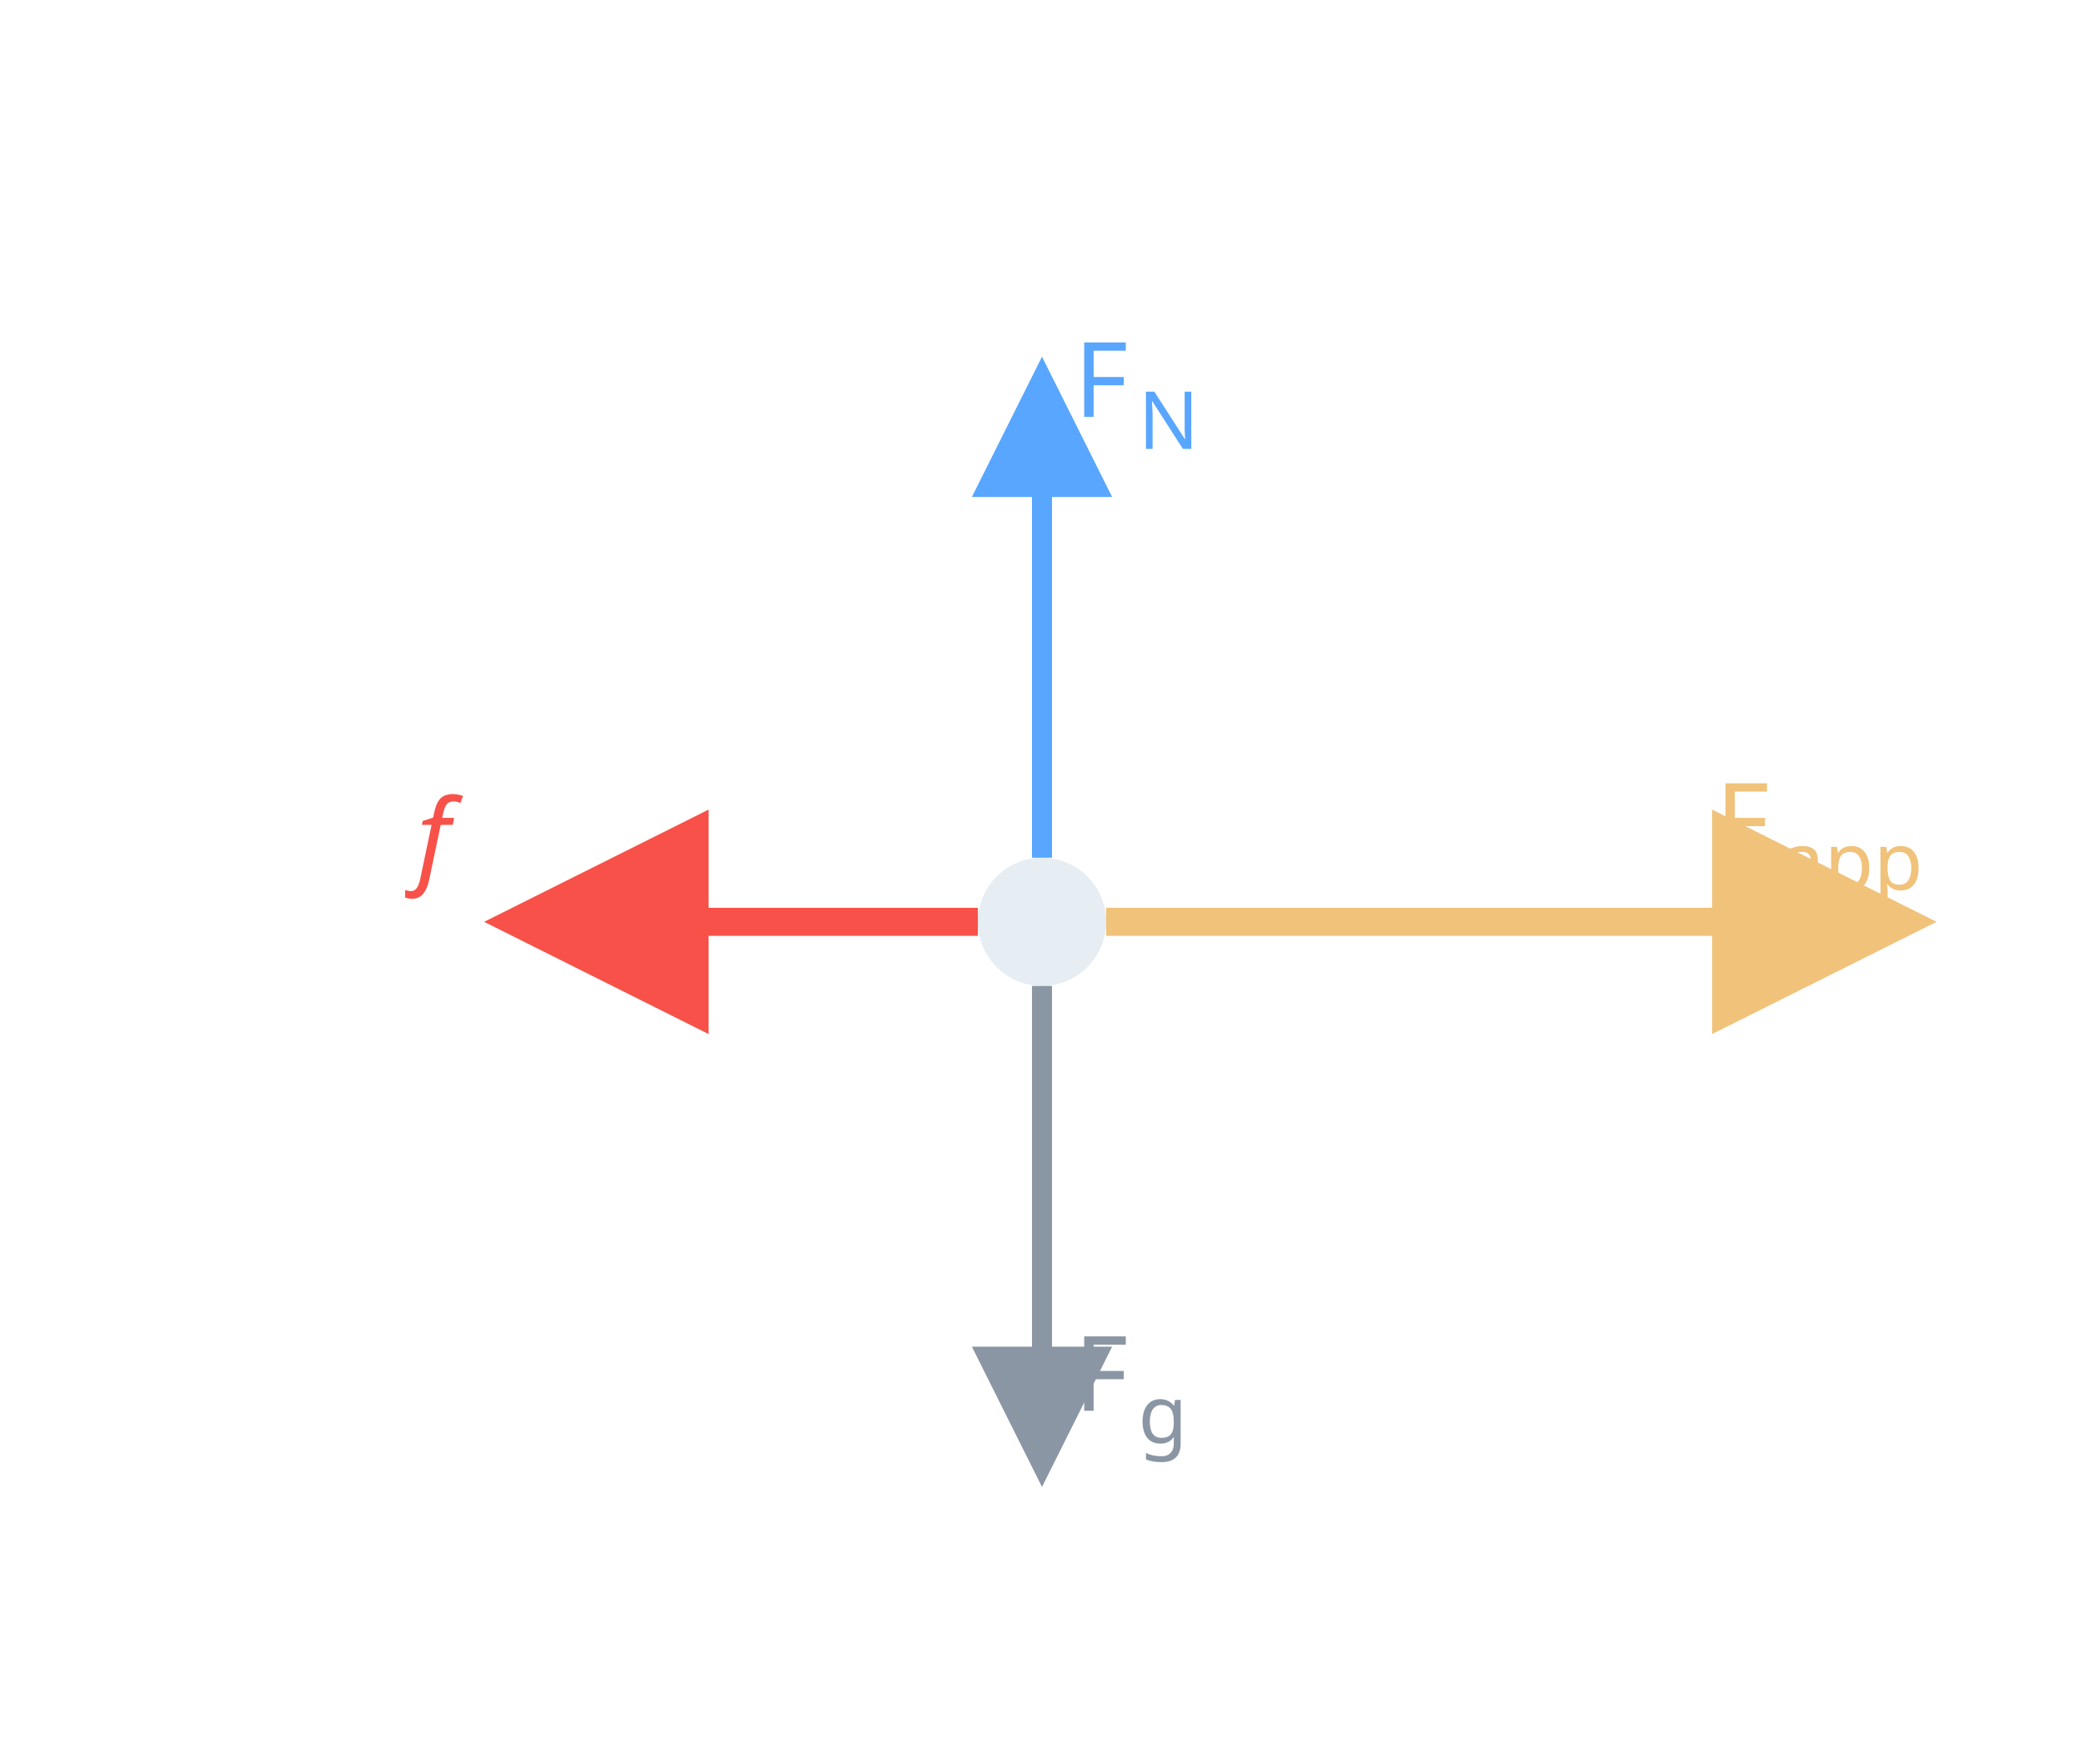
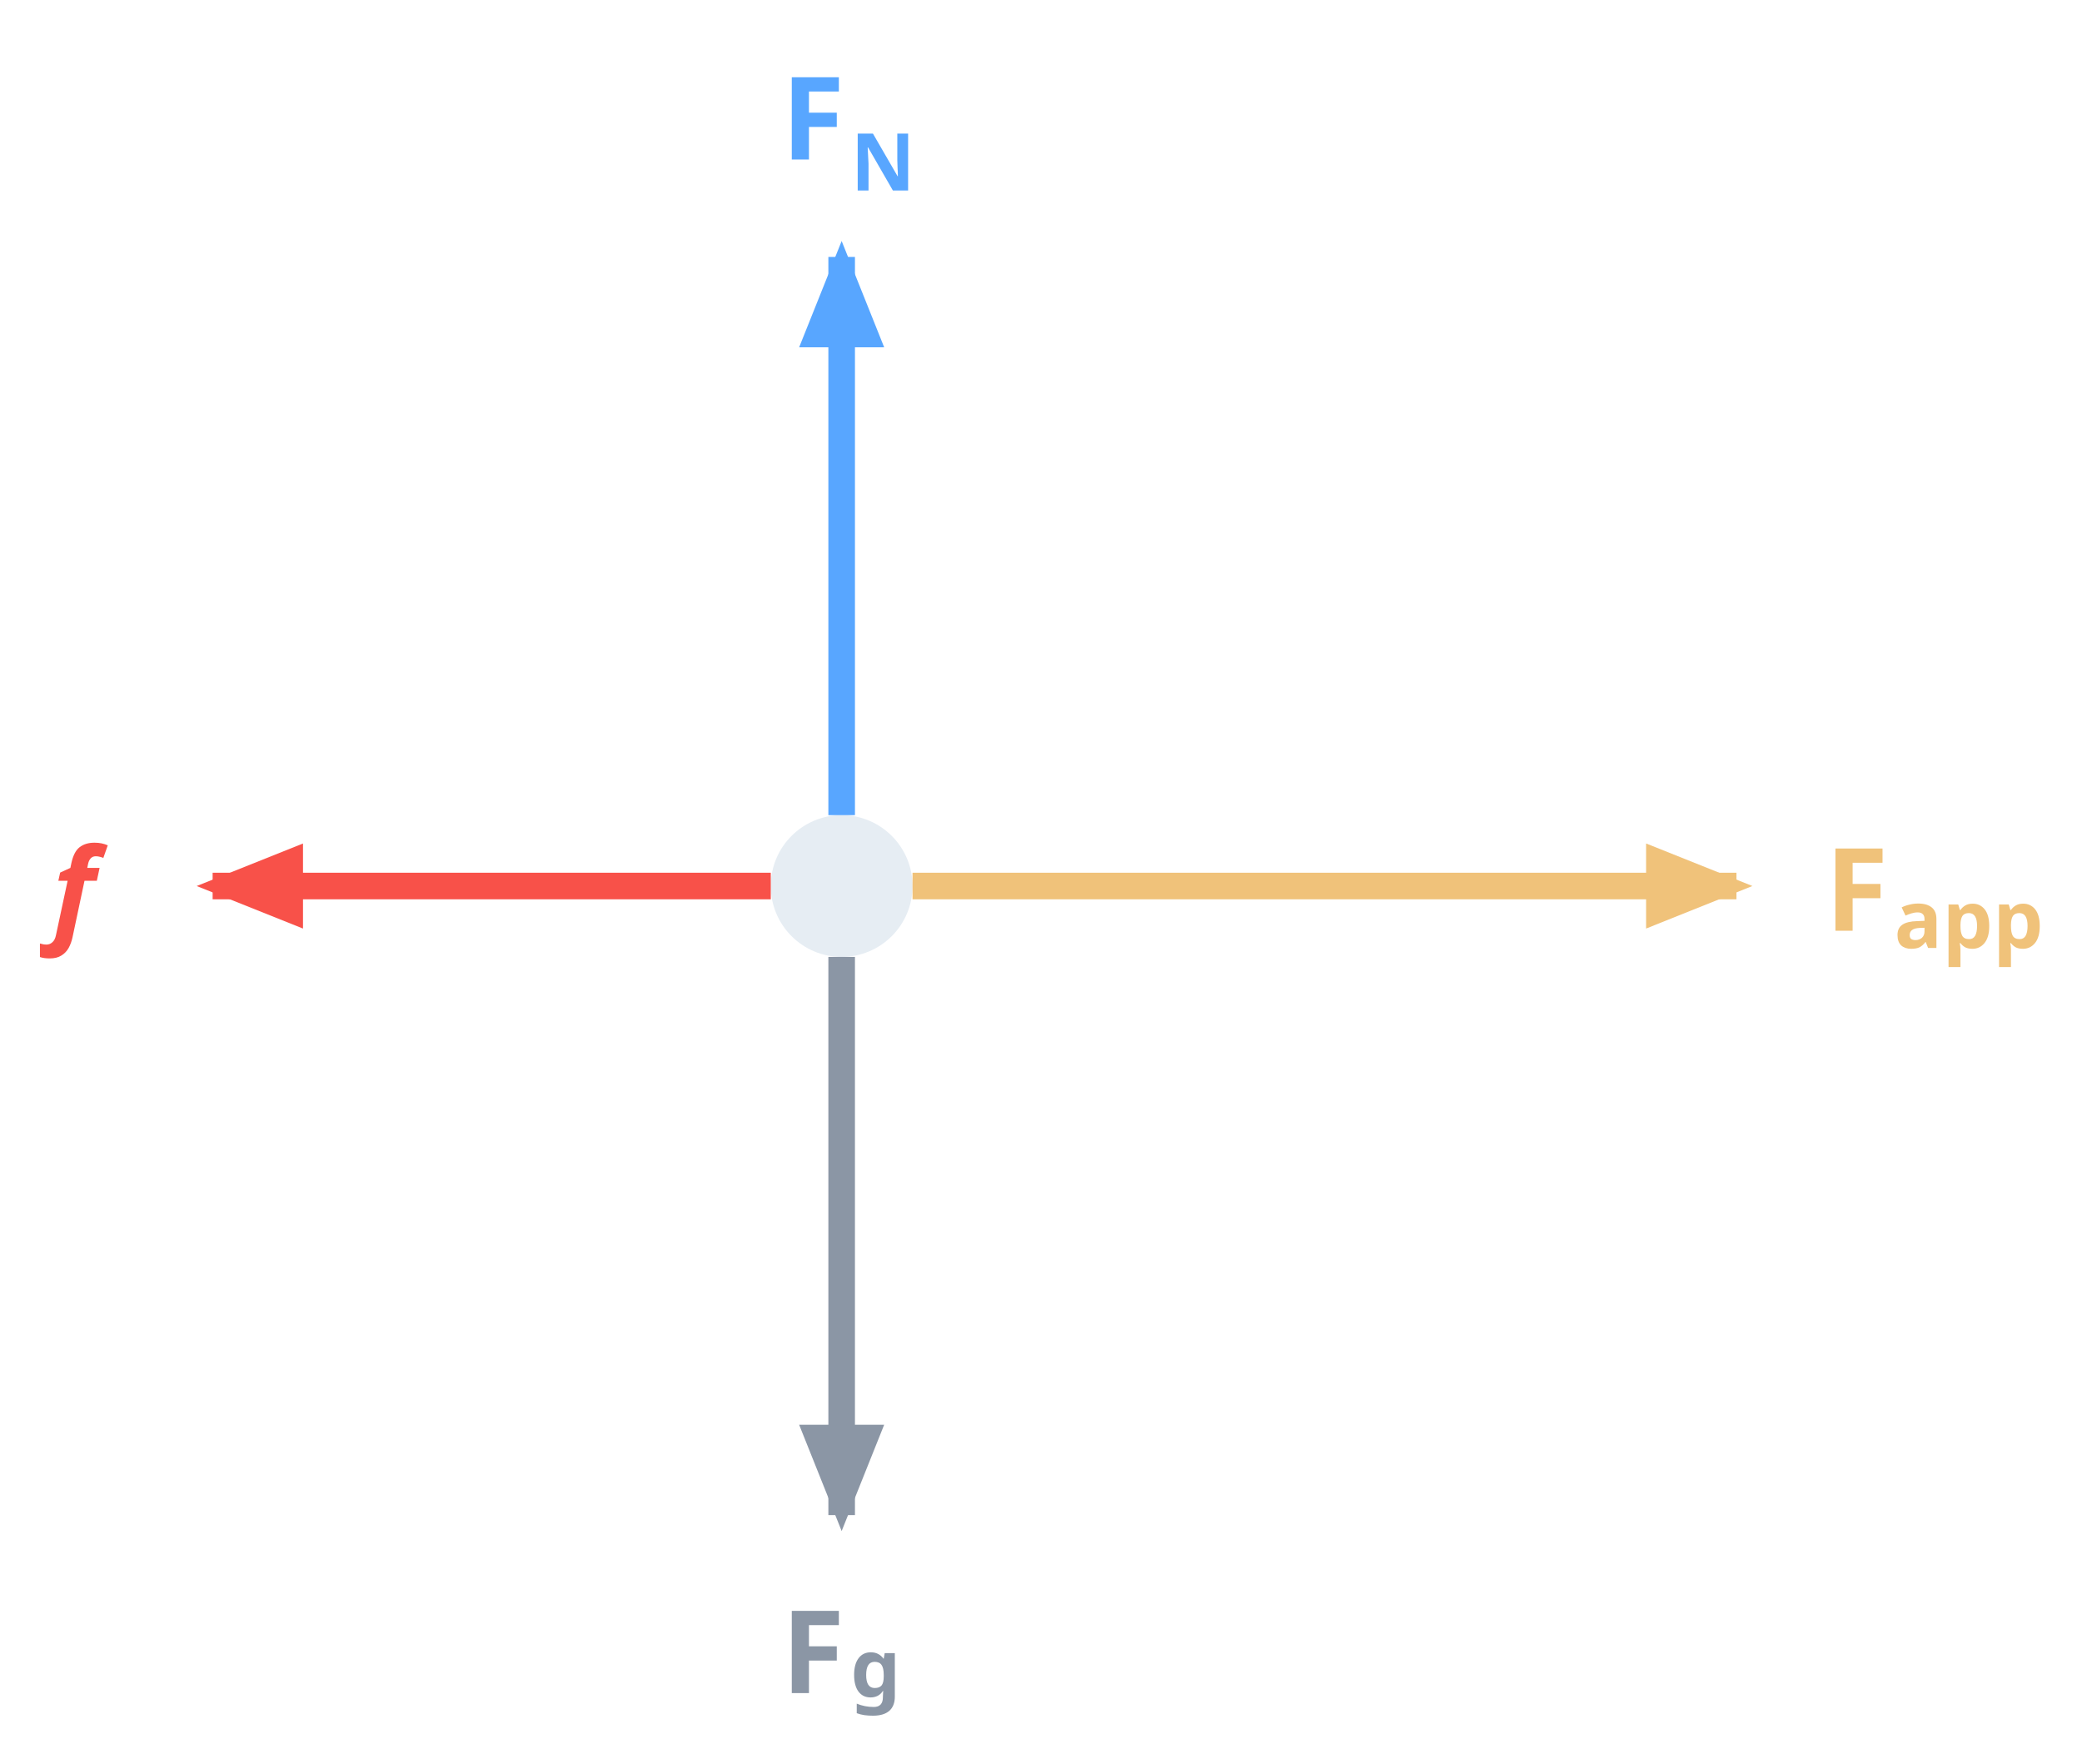
- <svg xmlns="http://www.w3.org/2000/svg" viewBox="0 0 260 220" role="img" aria-label="Dot free-body diagram of the same crate being pushed to the right across a rough floor while speeding up. The crate is drawn as a single small dot. Four forces radiate from the edge of the dot: gravity down, the normal force up and equal in length to gravity, a long applied-push arrow to the right, and a shorter kinetic-friction arrow to the left.">
+ <svg xmlns="http://www.w3.org/2000/svg" viewBox="55 12 235 199" role="img" aria-label="Dot free-body diagram of the same crate being pushed to the right while speeding up. The crate is a single small dot. Four forces start at the edge of the dot: gravity down, the normal force up and equal in length to gravity, a long applied-push arrow to the right, and a shorter kinetic-friction arrow to the left.">
  <defs>
-     <marker id="pcd-grey" viewBox="0 0 10 10" refX="8" refY="5" markerWidth="7" markerHeight="7" orient="auto-start-reverse">
-       <path d="M0 0 L10 5 L0 10 z" fill="#8b96a5" />
+     <marker id="fbd-grey" viewBox="0 0 10 10" refX="8.5" refY="5" markerUnits="userSpaceOnUse" markerWidth="12" markerHeight="12" orient="auto-start-reverse">
+       <path d="M0 1 L10 5 L0 9 z" fill="#8b96a5" />
    </marker>
-     <marker id="pcd-blue" viewBox="0 0 10 10" refX="8" refY="5" markerWidth="7" markerHeight="7" orient="auto-start-reverse">
-       <path d="M0 0 L10 5 L0 10 z" fill="#58a6ff" />
+     <marker id="fbd-blue" viewBox="0 0 10 10" refX="8.5" refY="5" markerUnits="userSpaceOnUse" markerWidth="12" markerHeight="12" orient="auto-start-reverse">
+       <path d="M0 1 L10 5 L0 9 z" fill="#58a6ff" />
    </marker>
-     <marker id="pcd-amber" viewBox="0 0 10 10" refX="8" refY="5" markerWidth="8" markerHeight="8" orient="auto-start-reverse">
-       <path d="M0 0 L10 5 L0 10 z" fill="#f0c27a" />
+     <marker id="fbd-amber" viewBox="0 0 10 10" refX="8.5" refY="5" markerUnits="userSpaceOnUse" markerWidth="12" markerHeight="12" orient="auto-start-reverse">
+       <path d="M0 1 L10 5 L0 9 z" fill="#f0c27a" />
    </marker>
-     <marker id="pcd-red" viewBox="0 0 10 10" refX="8" refY="5" markerWidth="8" markerHeight="8" orient="auto-start-reverse">
-       <path d="M0 0 L10 5 L0 10 z" fill="#f85149" />
+     <marker id="fbd-red" viewBox="0 0 10 10" refX="8.5" refY="5" markerUnits="userSpaceOnUse" markerWidth="12" markerHeight="12" orient="auto-start-reverse">
+       <path d="M0 1 L10 5 L0 9 z" fill="#f85149" />
    </marker>
  </defs>
-   <circle cx="130" cy="115" r="8" fill="#e6edf3" />
-   <line x1="130" y1="123" x2="130" y2="182" stroke="#8b96a5" stroke-width="2.5" marker-end="url(#pcd-grey)" />
-   <text x="134" y="176" font-family="system-ui, sans-serif" font-size="13" fill="#8b96a5">F</text>
-   <text x="142" y="180" font-family="system-ui, sans-serif" font-size="10" fill="#8b96a5">g</text>
-   <line x1="130" y1="107" x2="130" y2="48" stroke="#58a6ff" stroke-width="2.5" marker-end="url(#pcd-blue)" />
-   <text x="134" y="52" font-family="system-ui, sans-serif" font-size="13" fill="#58a6ff">F</text>
-   <text x="142" y="56" font-family="system-ui, sans-serif" font-size="10" fill="#58a6ff">N</text>
-   <line x1="138" y1="115" x2="236" y2="115" stroke="#f0c27a" stroke-width="3.5" marker-end="url(#pcd-amber)" />
-   <text x="214" y="107" font-family="system-ui, sans-serif" font-size="13" fill="#f0c27a">F</text>
-   <text x="222" y="111" font-family="system-ui, sans-serif" font-size="10" fill="#f0c27a">app</text>
-   <line x1="122" y1="115" x2="66" y2="115" stroke="#f85149" stroke-width="3.5" marker-end="url(#pcd-red)" />
-   <text x="52" y="109" font-family="system-ui, sans-serif" font-size="13" font-style="italic" fill="#f85149">f</text>
+   <circle cx="150" cy="112" r="8" fill="#e6edf3" />
+   <line x1="150" y1="120" x2="150" y2="183" stroke="#8b96a5" stroke-width="3" marker-end="url(#fbd-grey)" />
+   <line x1="150" y1="104" x2="150" y2="41" stroke="#58a6ff" stroke-width="3" marker-end="url(#fbd-blue)" />
+   <line x1="158" y1="112" x2="251" y2="112" stroke="#f0c27a" stroke-width="3" marker-end="url(#fbd-amber)" />
+   <line x1="142" y1="112" x2="79" y2="112" stroke="#f85149" stroke-width="3" marker-end="url(#fbd-red)" />
+   <text x="143.2" y="193" text-anchor="start" dominant-baseline="hanging" font-family="system-ui, sans-serif" fill="#8b96a5" font-size="13" font-weight="600">F</text>
+   <text x="151" y="196.5" text-anchor="start" dominant-baseline="hanging" font-family="system-ui, sans-serif" fill="#8b96a5" font-size="9" font-weight="600">g</text>
+   <text x="143.2" y="30" text-anchor="start" dominant-baseline="auto" font-family="system-ui, sans-serif" fill="#58a6ff" font-size="13" font-weight="600">F</text>
+   <text x="151" y="33.5" text-anchor="start" dominant-baseline="auto" font-family="system-ui, sans-serif" fill="#58a6ff" font-size="9" font-weight="600">N</text>
+   <text x="261" y="112" text-anchor="start" dominant-baseline="central" font-family="system-ui, sans-serif" fill="#f0c27a" font-size="13" font-weight="600">F</text>
+   <text x="268.8" y="115.5" text-anchor="start" dominant-baseline="central" font-family="system-ui, sans-serif" fill="#f0c27a" font-size="9" font-weight="600">app</text>
+   <text x="60.9" y="112" text-anchor="start" dominant-baseline="central" font-family="system-ui, sans-serif" fill="#f85149" font-size="13" font-weight="600" font-style="italic">f</text>
</svg>
